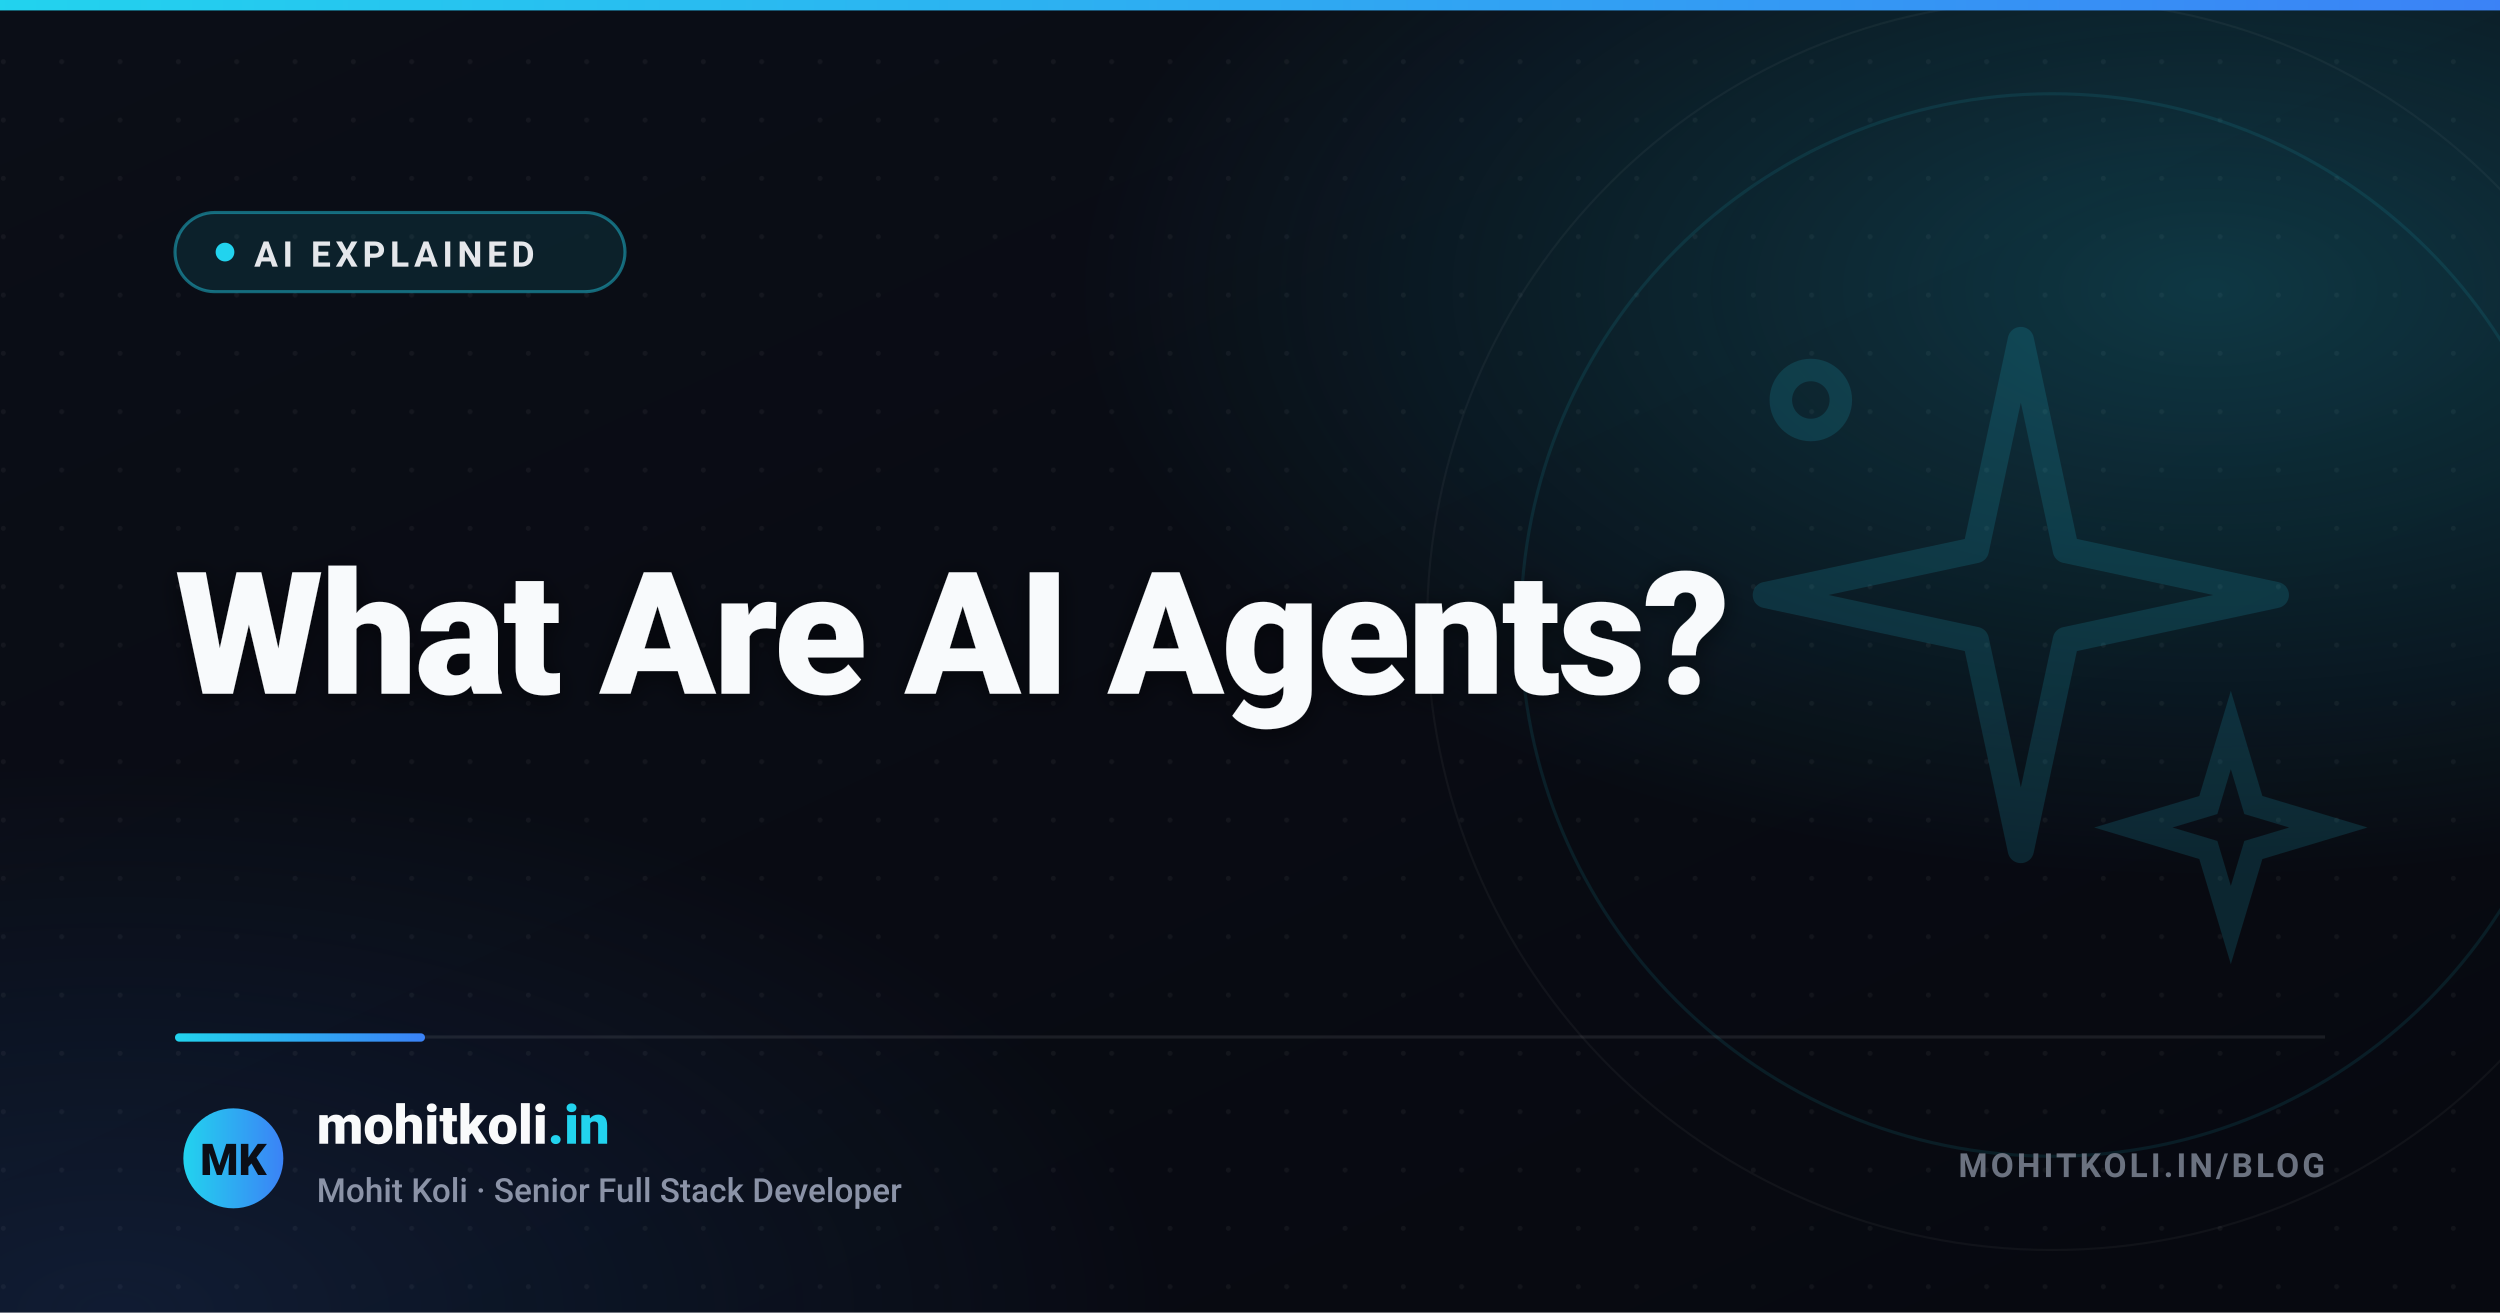
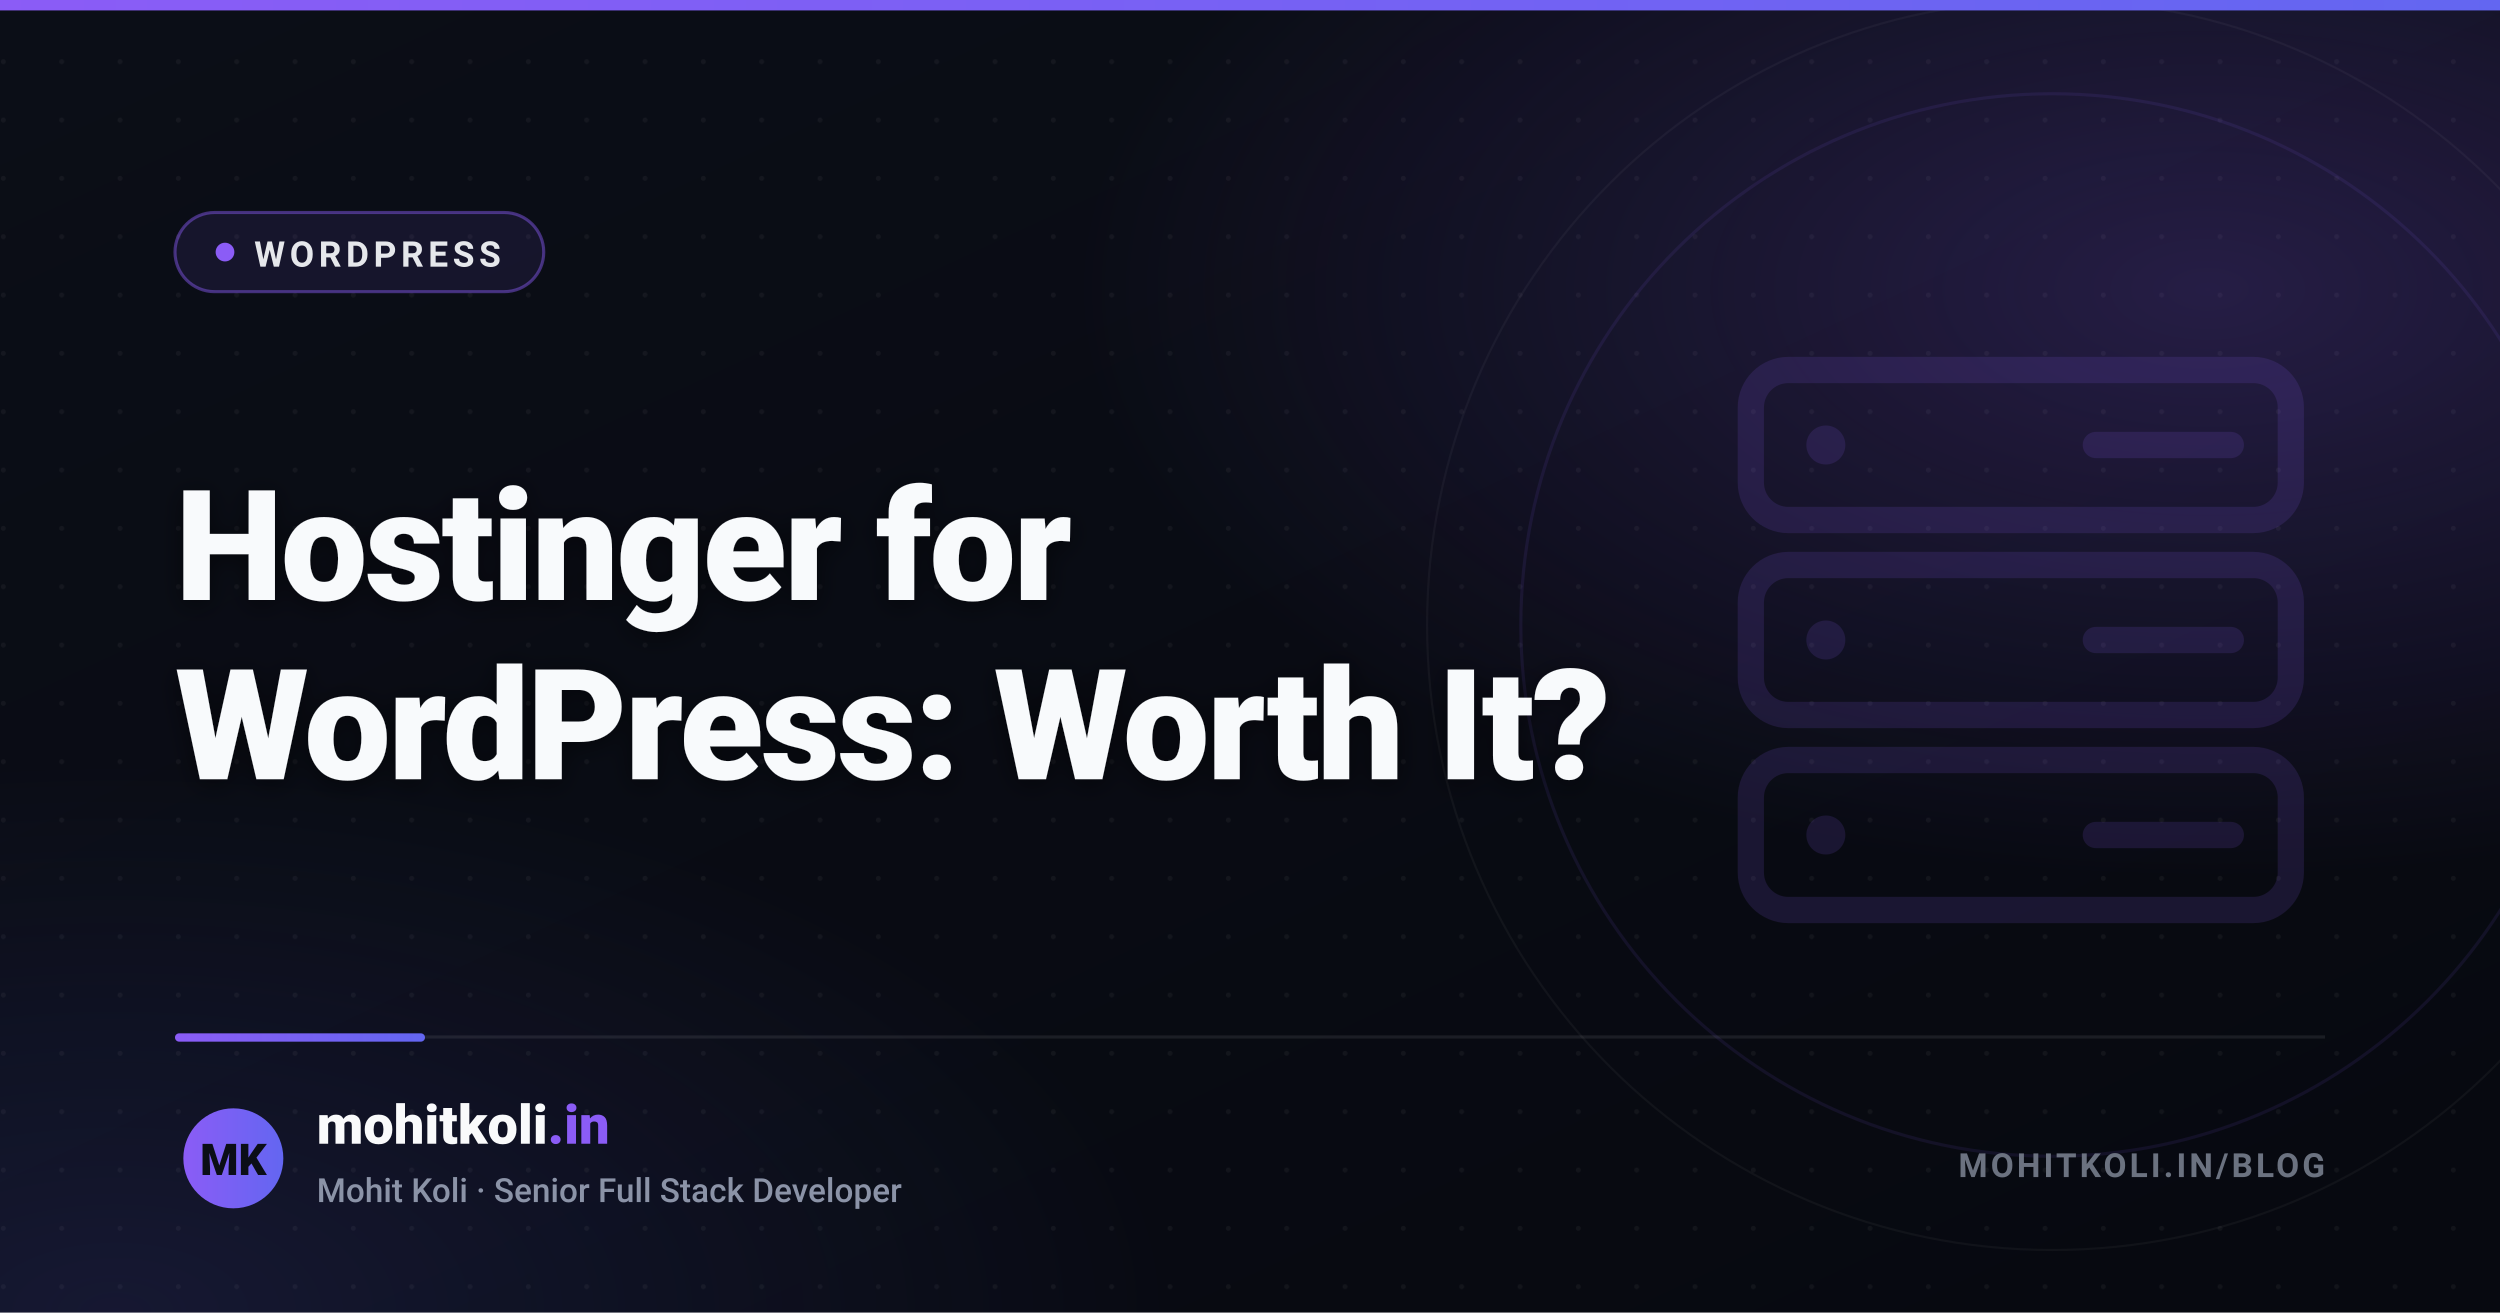
- <svg xmlns="http://www.w3.org/2000/svg" width="1200" height="630" viewBox="0 0 1200 630" role="img" aria-label="What Are AI Agents?">
+ <svg xmlns="http://www.w3.org/2000/svg" width="1200" height="630" viewBox="0 0 1200 630" role="img" aria-label="Hostinger for WordPress: Worth It?">
  <defs>
    <linearGradient id="bg" x1="0" y1="0" x2="0.9" y2="1">
      <stop offset="0" stop-color="#0b0e17" />
      <stop offset="1" stop-color="#070910" />
    </linearGradient>
    <radialGradient id="glow" cx="0.88" cy="0.22" r="0.75">
-       <stop offset="0" stop-color="#22d3ee" stop-opacity="0.22" />
-       <stop offset="0.6" stop-color="#22d3ee" stop-opacity="0" />
+       <stop offset="0" stop-color="#8b5cf6" stop-opacity="0.22" />
+       <stop offset="0.6" stop-color="#8b5cf6" stop-opacity="0" />
    </radialGradient>
    <radialGradient id="glow2" cx="0.05" cy="1" r="0.7">
-       <stop offset="0" stop-color="#3b82f6" stop-opacity="0.14" />
-       <stop offset="0.6" stop-color="#3b82f6" stop-opacity="0" />
+       <stop offset="0" stop-color="#6366f1" stop-opacity="0.14" />
+       <stop offset="0.6" stop-color="#6366f1" stop-opacity="0" />
    </radialGradient>
    <linearGradient id="accent" x1="0" y1="0" x2="1" y2="0">
-       <stop offset="0" stop-color="#22d3ee" />
-       <stop offset="1" stop-color="#3b82f6" />
+       <stop offset="0" stop-color="#8b5cf6" />
+       <stop offset="1" stop-color="#6366f1" />
    </linearGradient>
    <pattern id="dots" width="28" height="28" patternUnits="userSpaceOnUse">
      <circle cx="1.6" cy="1.6" r="1.2" fill="#ffffff" fill-opacity="0.045" />
    </pattern>
    <filter id="tshadow" x="-10%" y="-10%" width="120%" height="130%">
      <feDropShadow dx="0" dy="2" stdDeviation="6" flood-color="#000000" flood-opacity="0.5" />
    </filter>
    <clipPath id="frame">
      <rect width="1200" height="630" rx="0" />
    </clipPath>
  </defs>
  <g clip-path="url(#frame)">
    <rect width="1200" height="630" fill="url(#bg)" />
    <rect width="1200" height="630" fill="url(#dots)" />
    <rect width="1200" height="630" fill="url(#glow)" />
    <rect width="1200" height="630" fill="url(#glow2)" />
-     <g transform="translate(790 120) scale(3.6)" stroke="#22d3ee" opacity="0.14">
-       <path d="M50 12 L56 40 L84 46 L56 52 L50 80 L44 52 L16 46 L44 40 Z" fill="none" stroke-width="3.5" stroke-linejoin="round" />
-       <path d="M78 64 L81 74 L91 77 L81 80 L78 90 L75 80 L65 77 L75 74 Z" fill="none" stroke-width="3" />
-       <circle cx="22" cy="20" r="4" fill="none" stroke-width="3" />
+     <g transform="translate(790 120) scale(3.6)" stroke="#8b5cf6" opacity="0.14">
+       <rect x="14" y="16" width="72" height="20" rx="5" fill="none" stroke-width="3.5" />
+       <rect x="14" y="42" width="72" height="20" rx="5" fill="none" stroke-width="3.5" />
+       <rect x="14" y="68" width="72" height="20" rx="5" fill="none" stroke-width="3.5" />
+       <circle cx="24" cy="26" r="2.6" stroke="none" fill="#8b5cf6" />
+       <circle cx="24" cy="52" r="2.6" stroke="none" fill="#8b5cf6" />
+       <circle cx="24" cy="78" r="2.6" stroke="none" fill="#8b5cf6" />
+       <line x1="60" y1="26" x2="78" y2="26" stroke-width="3.5" stroke-linecap="round" />
+       <line x1="60" y1="52" x2="78" y2="52" stroke-width="3.5" stroke-linecap="round" />
+       <line x1="60" y1="78" x2="78" y2="78" stroke-width="3.5" stroke-linecap="round" />
    </g>
-     <circle cx="985" cy="300" r="255" fill="none" stroke="#22d3ee" stroke-opacity="0.10" stroke-width="1.5" />
+     <circle cx="985" cy="300" r="255" fill="none" stroke="#8b5cf6" stroke-opacity="0.10" stroke-width="1.5" />
    <circle cx="985" cy="300" r="300" fill="none" stroke="#ffffff" stroke-opacity="0.04" stroke-width="1" />
    <rect x="0" y="0" width="1200" height="5" fill="url(#accent)" />
    <g font-family="'Segoe UI', 'Helvetica Neue', Roboto, Arial, sans-serif">
-       <rect x="84" y="102" rx="19" ry="19" width="216" height="38" fill="#22d3ee" fill-opacity="0.10" stroke="#22d3ee" stroke-opacity="0.45" stroke-width="1.5" />
-       <circle cx="108" cy="121" r="4.5" fill="#22d3ee" />
-       <text x="122" y="128" font-size="17" font-weight="700" letter-spacing="2.2" fill="#e5e7eb">AI EXPLAINED</text>
-       <text font-size="82" font-weight="800" fill="#f8fafc" letter-spacing="-1.2" filter="url(#tshadow)">
-         <tspan x="84" y="333">What Are AI Agents?</tspan>
+       <rect x="84" y="102" rx="19" ry="19" width="177" height="38" fill="#8b5cf6" fill-opacity="0.10" stroke="#8b5cf6" stroke-opacity="0.45" stroke-width="1.5" />
+       <circle cx="108" cy="121" r="4.5" fill="#8b5cf6" />
+       <text x="122" y="128" font-size="17" font-weight="700" letter-spacing="2.2" fill="#e5e7eb">WORDPRESS</text>
+       <text font-size="74" font-weight="800" fill="#f8fafc" letter-spacing="-1.2" filter="url(#tshadow)">
+         <tspan x="84" y="288">Hostinger for</tspan>
+         <tspan x="84" y="374">WordPress: Worth It?</tspan>
      </text>
      <rect x="84" y="497" width="1032" height="1.5" fill="#ffffff" fill-opacity="0.08" />
      <rect x="84" y="496" width="120" height="4" rx="2" fill="url(#accent)" />
      <circle cx="112" cy="556" r="24" fill="url(#accent)" />
      <text x="112" y="564" font-size="21" font-weight="800" fill="#0b0e17" text-anchor="middle">MK</text>
-       <text x="152" y="549" font-size="26" font-weight="800" fill="#f9fafb">mohitkoli<tspan fill="#22d3ee">.in</tspan>
+       <text x="152" y="549" font-size="26" font-weight="800" fill="#f9fafb">mohitkoli<tspan fill="#8b5cf6">.in</tspan>
      </text>
      <text x="152" y="577" font-size="16" font-weight="500" fill="#8b93a7">Mohit Koli · Senior Full Stack Developer</text>
      <text x="1116" y="565" font-size="16" font-weight="600" letter-spacing="1.5" fill="#6b7280" text-anchor="end">MOHITKOLI.IN/BLOG</text>
    </g>
  </g>
</svg>
